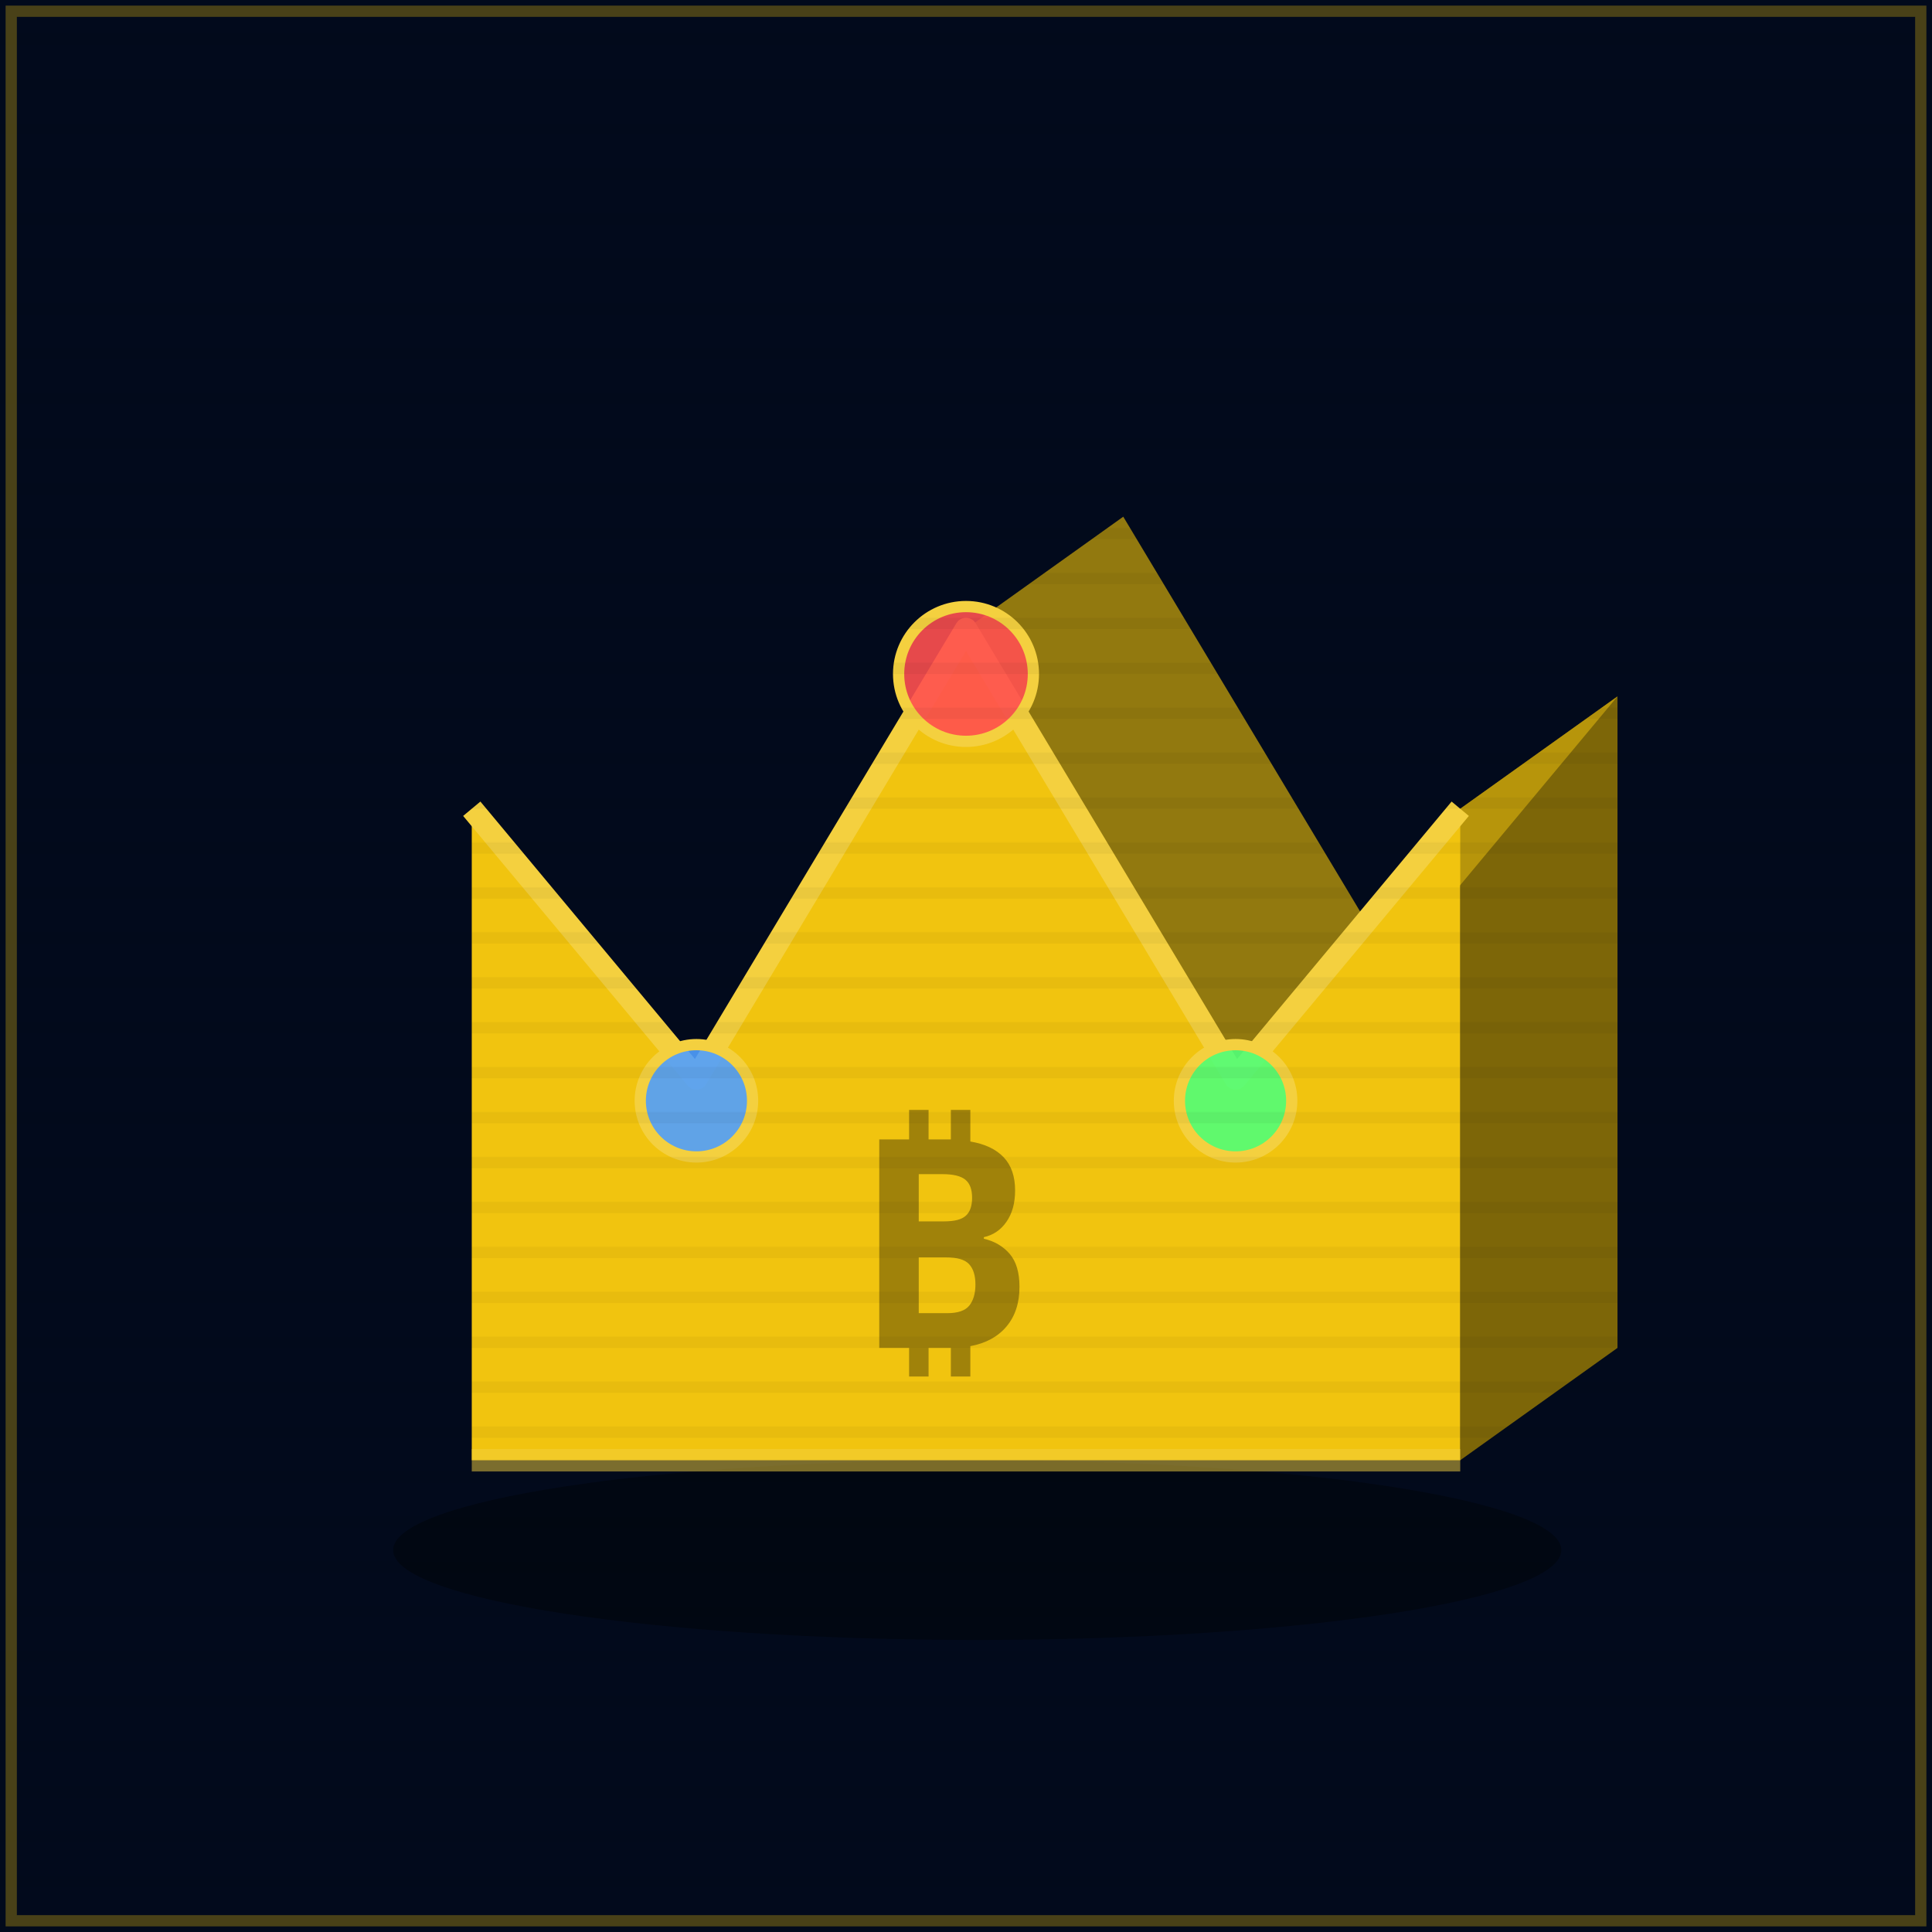
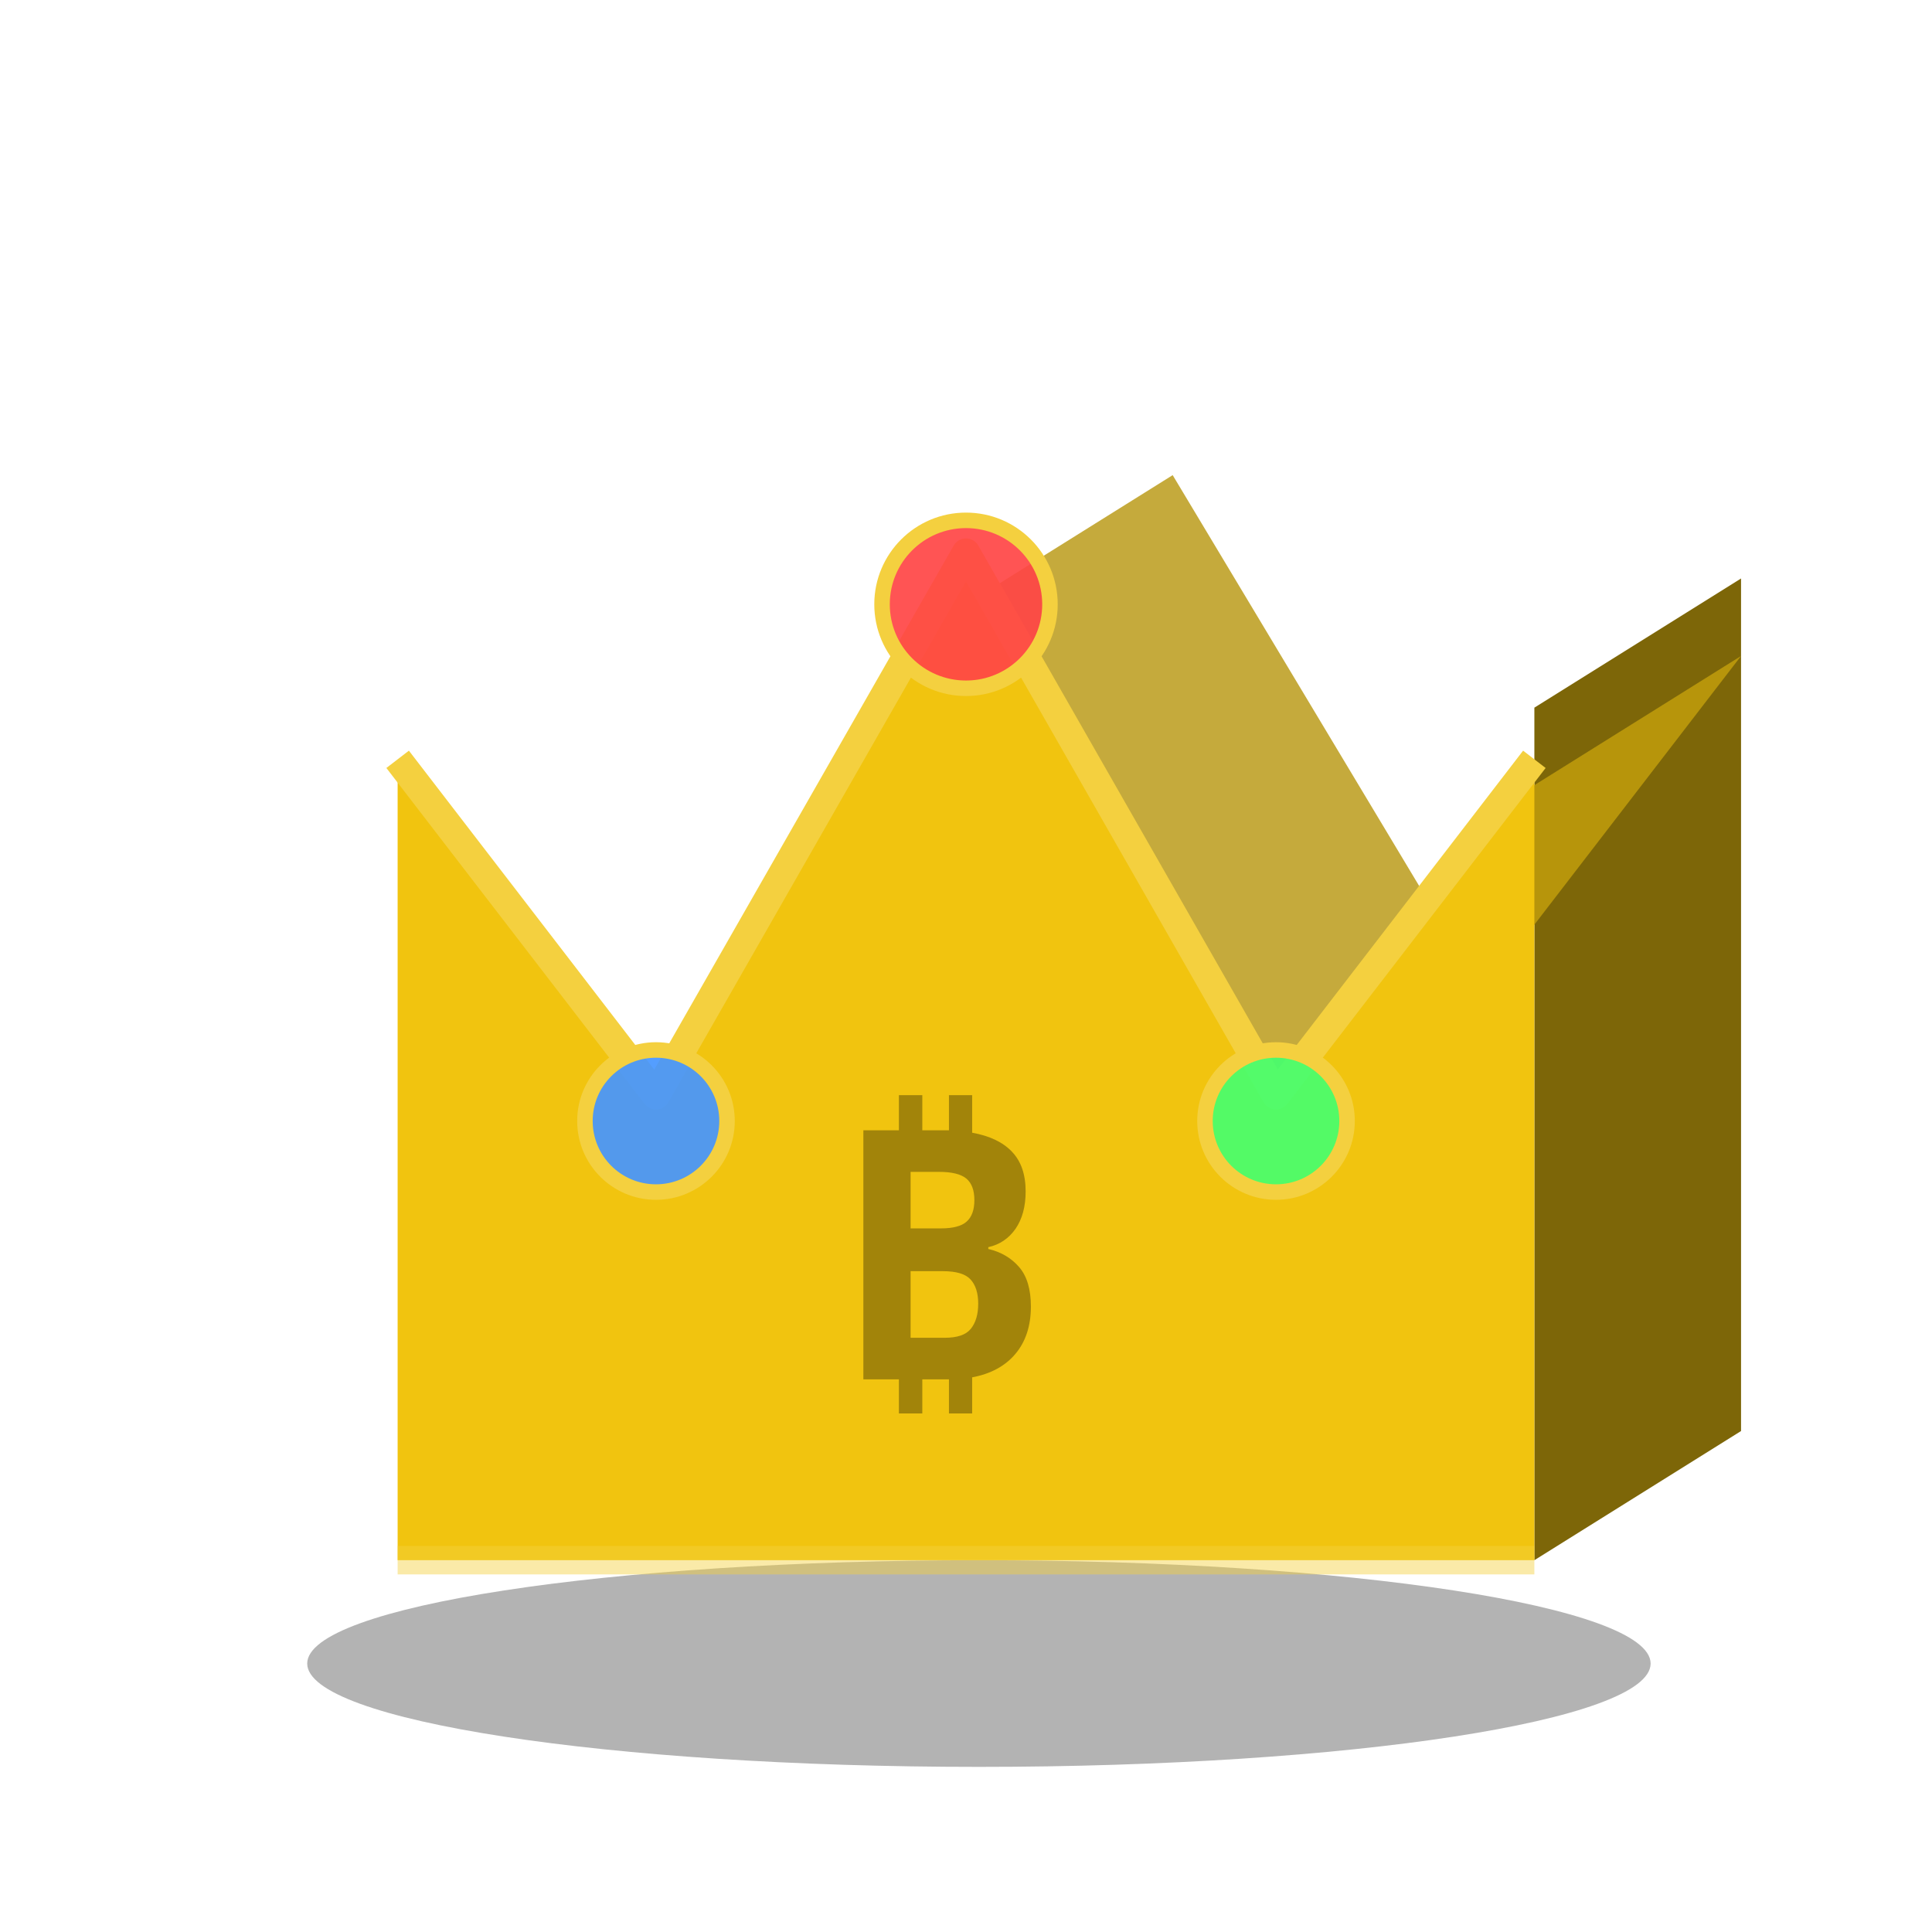
<svg xmlns="http://www.w3.org/2000/svg" viewBox="0 0 172 172" width="172" height="172">
-   <defs>
-     <pattern id="sc" x="0" y="0" width="1" height="4" patternUnits="userSpaceOnUse">
-       <rect x="0" y="3" width="172" height="1" fill="rgba(0,0,0,0.08)" />
-     </pattern>
-   </defs>
-   <rect width="172" height="172" fill="#020a1c" />
-   <ellipse cx="87" cy="138" rx="52" ry="8" fill="rgba(0,0,0,0.35)" />
-   <polygon points="130,72 144,62 144,120 130,130" fill="#7d6608" />
-   <polygon points="110,96 124,86 144,62 130,72" fill="#b7950b" />
-   <polygon points="86,56 100,46 124,86 110,96" fill="#b7950b" opacity="0.8" />
-   <polygon points="42,130 42,72 62,96 86,56 110,96 130,72 130,130" fill="#f1c40f" />
-   <polyline points="42,72 62,96 86,56 110,96 130,72" fill="none" stroke="#f4d03f" stroke-width="2" stroke-linejoin="round" />
-   <circle cx="86" cy="60" r="6" fill="rgba(255,80,80,0.9)" stroke="#f4d03f" stroke-width="1" />
-   <circle cx="62" cy="98" r="5" fill="rgba(80,160,255,0.9)" stroke="#f4d03f" stroke-width="1" />
-   <circle cx="110" cy="98" r="5" fill="rgba(80,255,120,0.9)" stroke="#f4d03f" stroke-width="1" />
-   <text x="84" y="120" text-anchor="middle" font-family="monospace" font-size="26" font-weight="bold" fill="#7d6608" opacity="0.7">₿</text>
-   <line x1="42" y1="130" x2="130" y2="130" stroke="#f4d03f" stroke-width="2" opacity="0.5" />
-   <rect width="172" height="172" fill="url(#sc)" opacity="0.5" />
-   <rect x="1" y="1" width="170" height="170" fill="none" stroke="#f1c40f" stroke-width="1" opacity="0.3" />
+   <g transform="translate(86,86) scale(1.15) translate(-86,-86)">
+     <ellipse cx="87" cy="140" rx="52" ry="8" fill="rgba(0,0,0,0.3)" />
+     <polygon points="130,66 146,56 146,122 130,132" fill="#7d6608" />
+     <polygon points="110,98 126,88 146,62 130,72" fill="#b7950b" />
+     <polygon points="86,58 102,48 126,88 110,98" fill="#b7950b" opacity="0.8" />
+     <polygon points="42,132 42,70 62,96 86,54 110,96 130,70 130,132" fill="#f1c40f" />
+     <polyline points="42,70 62,96 86,54 110,96 130,70" fill="none" stroke="#f4d03f" stroke-width="2.2" stroke-linejoin="round" />
+     <circle cx="86" cy="58" r="6.5" fill="rgba(255,70,70,0.92)" stroke="#f4d03f" stroke-width="1.2" />
+     <circle cx="62" cy="98" r="5.5" fill="rgba(70,150,255,0.92)" stroke="#f4d03f" stroke-width="1.2" />
+     <circle cx="110" cy="98" r="5.5" fill="rgba(70,255,110,0.92)" stroke="#f4d03f" stroke-width="1.2" />
+     <text x="84" y="118" text-anchor="middle" font-family="monospace" font-size="27" font-weight="bold" fill="#7d6608" opacity="0.68">₿</text>
+     <line x1="42" y1="132" x2="130" y2="132" stroke="#f4d03f" stroke-width="2.2" opacity="0.45" />
+   </g>
</svg>
